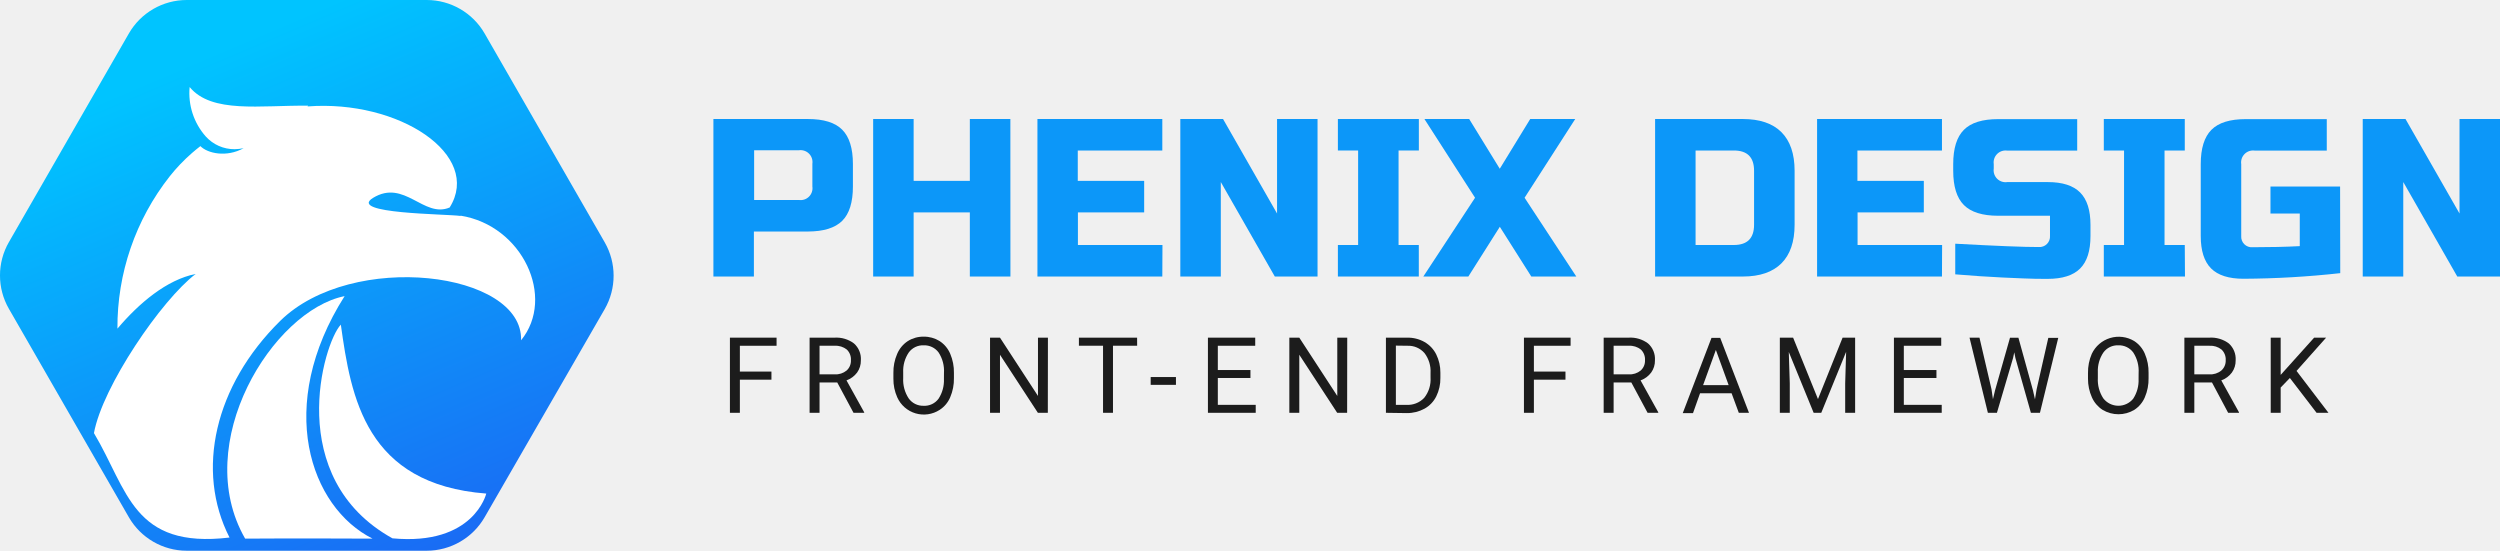
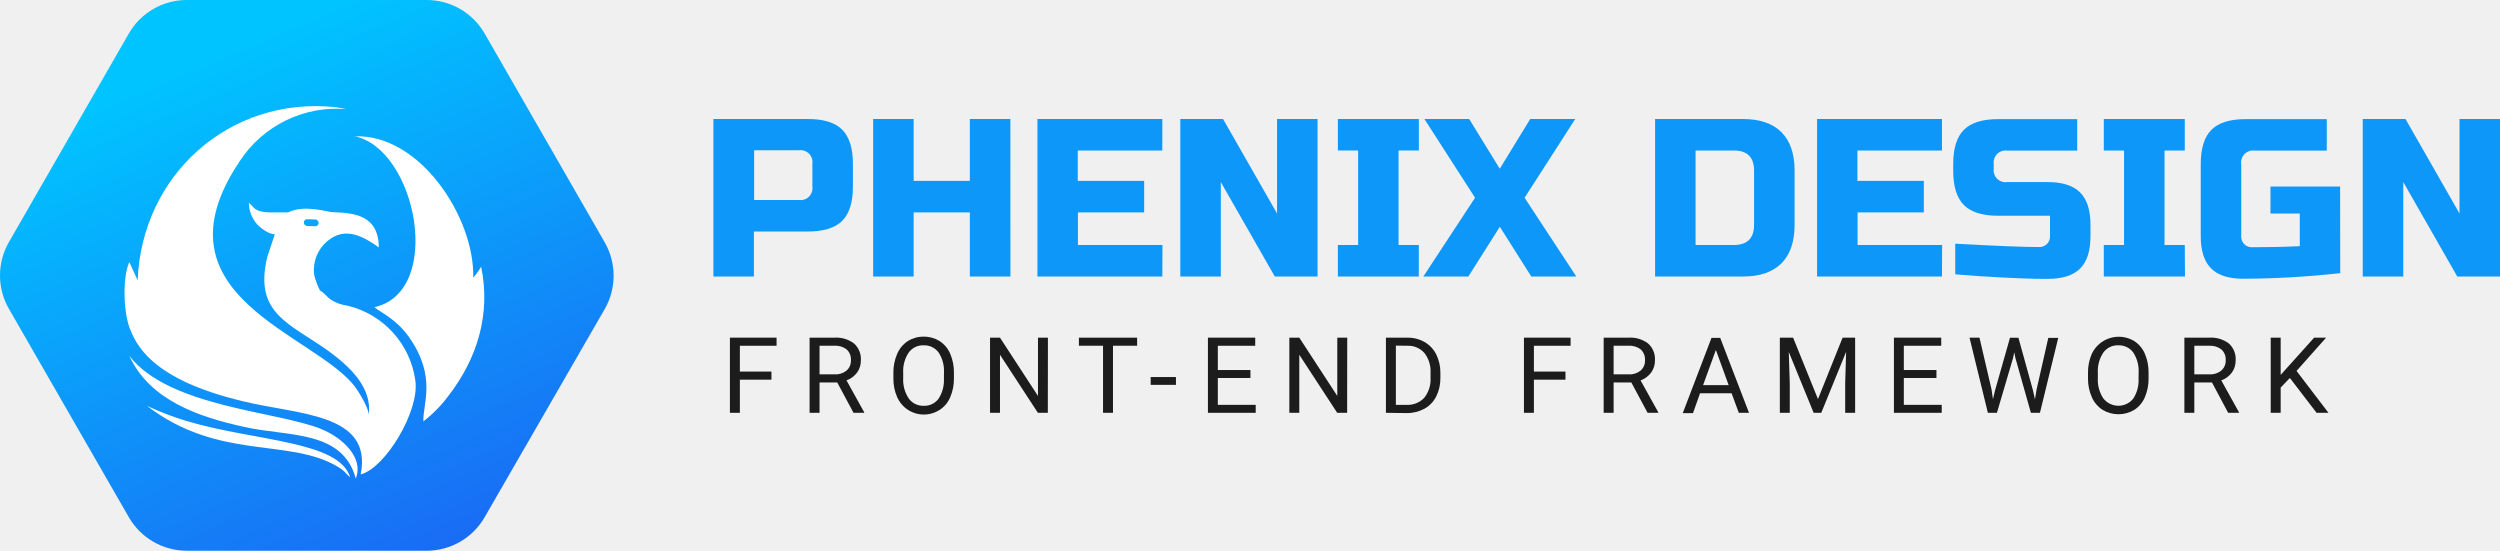
<svg xmlns="http://www.w3.org/2000/svg" viewBox="0 0 502.66 110.77">
  <defs>
-     <style>.cls-1{fill:#0c97f9;}.cls-2{fill:#1c1c1c;}.cls-3{fill:url(#linear-gradient);}.cls-4{fill:#fff;}</style>
+     <style>.cls-1{fill:none;}.cls-2{fill:#0c97f9;}.cls-3{fill:#1c1c1c;}.cls-4{fill:url(#linear-gradient);}.cls-5{clip-path:url(#clip-path);}.cls-6{fill:#fff;fill-rule:evenodd;}</style>
    <linearGradient id="linear-gradient" x1="-37.14" y1="318" x2="-36.71" y2="317.09" gradientTransform="matrix(123.63, 0, 0, -111, 4630.69, 35310.02)" gradientUnits="userSpaceOnUse">
      <stop offset="0" stop-color="#00c4ff" />
      <stop offset="1" stop-color="#1a69f4" />
    </linearGradient>
+     <clipPath id="clip-path">
+       <rect class="cls-1" x="25.05" y="21.34" width="72.33" height="74.87" />
+     </clipPath>
  </defs>
  <g id="Layer_2" data-name="Layer 2">
    <g id="Layer_1-2" data-name="Layer 1">
      <g id="logo">
        <g id="logo-text">
-           <path class="cls-1" d="M143.44,23.93h19c3.17,0,5.47.71,6.9,2.15s2.15,3.73,2.15,6.9V37.5q0,4.76-2.15,6.9t-6.9,2.15H151.58V55.6h-8.14Zm19.9,9a2.4,2.4,0,0,0-2.71-2.72h-9v10h9a2.39,2.39,0,0,0,2.71-2.71Z" />
-           <path class="cls-1" d="M203.16,55.6H195V42.7H183.7V55.6h-8.14V23.93h8.14V36.37H195V23.93h8.15Z" />
-           <path class="cls-1" d="M233.7,55.6H208.59V23.93H233.7v6.33h-17v6.11h13.35V42.7H216.73v6.56h17Z" />
-           <path class="cls-1" d="M264.91,55.6h-8.59l-10.86-19v19h-8.14V23.93h8.59l10.86,19v-19h8.14Z" />
-           <path class="cls-1" d="M285.27,55.6H269V49.26h4.07v-19H269V23.93h16.28v6.33H281.2v19h4.07Z" />
-           <path class="cls-1" d="M307.67,23.93h9.05L306.54,39.76l10.4,15.84h-9.05l-6.33-10-6.33,10h-9.05l10.4-15.84L286.4,23.93h9l6.15,10Z" />
-           <path class="cls-1" d="M350.42,23.93q5.11,0,7.76,2.64c1.76,1.77,2.65,4.35,2.65,7.76V45.19c0,3.41-.89,6-2.65,7.76s-4.35,2.65-7.76,2.65H332.78V23.93Zm2.26,10.4c0-2.71-1.35-4.07-4.07-4.07h-7.69v19h7.69c2.72,0,4.07-1.36,4.07-4.07Z" />
-           <path class="cls-1" d="M390.46,55.6H365.35V23.93h25.11v6.33h-17v6.11h13.35V42.7H373.49v6.56h17Z" />
-           <path class="cls-1" d="M393.13,49q12.39.68,16.78.67a2.11,2.11,0,0,0,2.27-2.26V43.38H401.77q-4.75,0-6.9-2.15t-2.15-6.9V33q0-4.75,2.15-6.9c1.43-1.44,3.73-2.15,6.9-2.15h15.88v6.33H403.58A2.4,2.4,0,0,0,400.87,33v.9a2.39,2.39,0,0,0,2.71,2.71h8.14q4.44,0,6.52,2.09t2.08,6.51v2.26q0,4.44-2.08,6.52t-6.52,2.08c-1.53,0-3.16,0-4.88-.09l-4.16-.18q-4.62-.22-9.55-.64Z" />
-           <path class="cls-1" d="M439.32,55.6H423V49.26h4.07v-19H423V23.93h16.28v6.33h-4.07v19h4.07Z" />
-           <path class="cls-1" d="M470.54,54.92a185.25,185.25,0,0,1-19.45,1.13q-4.44,0-6.52-2.08t-2.08-6.52V33q0-4.75,2.15-6.9c1.43-1.44,3.73-2.15,6.9-2.15h16.29v6.33H453.35A2.4,2.4,0,0,0,450.63,33V47.45a2.11,2.11,0,0,0,2.27,2.26q5.19,0,9.5-.22V42.93h-5.89V37.5h14Z" />
-           <path class="cls-1" d="M502.66,55.6h-8.59l-10.86-19v19h-8.15V23.93h8.6l10.86,19v-19h8.14Z" />
-           <path class="cls-2" d="M155.11,76.34h-6.35V83h-2V67.89h9.38v1.63h-7.38v5.19h6.35Z" />
-           <path class="cls-2" d="M168.34,76.9h-3.56V83h-2V67.89h5a5.89,5.89,0,0,1,3.93,1.17,4.16,4.16,0,0,1,1.38,3.38,4.07,4.07,0,0,1-.76,2.47,4.59,4.59,0,0,1-2.13,1.57l3.56,6.42V83h-2.15Zm-3.56-1.63h3.07a3.45,3.45,0,0,0,2.37-.77,2.61,2.61,0,0,0,.87-2.06,2.74,2.74,0,0,0-.83-2.16,3.58,3.58,0,0,0-2.42-.76h-3.06Z" />
-           <path class="cls-2" d="M191.8,76a9.33,9.33,0,0,1-.75,3.88,5.6,5.6,0,0,1-2.12,2.53,5.85,5.85,0,0,1-8.52-2.51,8.9,8.9,0,0,1-.78-3.77V75a9.15,9.15,0,0,1,.76-3.85,5.75,5.75,0,0,1,2.14-2.57,5.81,5.81,0,0,1,3.18-.89,5.89,5.89,0,0,1,3.2.88,5.69,5.69,0,0,1,2.14,2.55A9.39,9.39,0,0,1,191.8,75Zm-2-1a6.79,6.79,0,0,0-1.08-4.13,3.56,3.56,0,0,0-3-1.44,3.53,3.53,0,0,0-3,1.44,6.6,6.6,0,0,0-1.12,4V76a6.79,6.79,0,0,0,1.1,4.1,3.55,3.55,0,0,0,3,1.49,3.51,3.51,0,0,0,3-1.41,6.72,6.72,0,0,0,1.09-4Z" />
-           <path class="cls-2" d="M210.68,83h-2l-7.62-11.67V83h-2V67.89h2l7.64,11.72V67.89h2Z" />
-           <path class="cls-2" d="M228.64,69.52h-4.86V83h-2V69.52h-4.85V67.89h11.7Z" />
-           <path class="cls-2" d="M236.44,77.38h-5.08V75.81h5.08Z" />
-           <path class="cls-2" d="M251.42,76h-6.56V81.4h7.62V83h-9.61V67.89h9.51v1.63h-7.52V74.4h6.56Z" />
-           <path class="cls-2" d="M270.86,83h-2l-7.62-11.67V83h-2V67.89h2l7.64,11.72V67.89h2Z" />
-           <path class="cls-2" d="M278.66,83V67.89h4.28a6.81,6.81,0,0,1,3.49.88,5.9,5.9,0,0,1,2.34,2.48,8.13,8.13,0,0,1,.84,3.7v1a8.1,8.1,0,0,1-.83,3.75,5.75,5.75,0,0,1-2.36,2.47,7.32,7.32,0,0,1-3.57.89Zm2-13.51V81.4h2.1A4.55,4.55,0,0,0,286.35,80a5.92,5.92,0,0,0,1.28-4.09V75a6,6,0,0,0-1.21-4A4.3,4.3,0,0,0,283,69.52Z" />
-           <path class="cls-2" d="M314.76,76.34h-6.35V83h-2V67.89h9.38v1.63h-7.38v5.19h6.35Z" />
-           <path class="cls-2" d="M328,76.9h-3.56V83h-2V67.89h5a5.89,5.89,0,0,1,3.93,1.17,4.16,4.16,0,0,1,1.38,3.38,4.07,4.07,0,0,1-.76,2.47,4.59,4.59,0,0,1-2.13,1.57l3.56,6.42V83h-2.15Zm-3.56-1.63h3.07a3.45,3.45,0,0,0,2.37-.77,2.61,2.61,0,0,0,.87-2.06,2.74,2.74,0,0,0-.83-2.16,3.58,3.58,0,0,0-2.42-.76h-3.06Z" />
-           <path class="cls-2" d="M348.16,79.07h-6.34l-1.42,4h-2.06l5.78-15.14h1.75L351.66,83h-2.05Zm-5.73-1.63h5.14L345,70.36Z" />
-           <path class="cls-2" d="M360.53,67.89l5,12.35,4.95-12.35H373V83h-2v-5.9l.19-6.36-5,12.26h-1.53l-5-12.23.2,6.33V83h-2V67.89Z" />
-           <path class="cls-2" d="M389.35,76h-6.56V81.4h7.62V83H380.8V67.89h9.51v1.63h-7.52V74.4h6.56Z" />
-           <path class="cls-2" d="M400.42,78.26l.29,2,.43-1.8,3-10.56h1.69l2.92,10.56.41,1.83.33-2,2.35-10.36h2L410.16,83h-1.82l-3.11-11L405,70.84,404.75,72l-3.24,11h-1.82L396,67.89h2Z" />
-           <path class="cls-2" d="M432,76a9.33,9.33,0,0,1-.75,3.88,5.66,5.66,0,0,1-2.12,2.53,6.2,6.2,0,0,1-6.37,0,5.77,5.77,0,0,1-2.15-2.51,9.05,9.05,0,0,1-.79-3.77V75a9.31,9.31,0,0,1,.76-3.85,6,6,0,0,1,8.53-2.58,5.69,5.69,0,0,1,2.14,2.55A9.39,9.39,0,0,1,432,75Zm-2-1a6.79,6.79,0,0,0-1.08-4.13,3.56,3.56,0,0,0-3-1.44,3.53,3.53,0,0,0-3,1.44,6.6,6.6,0,0,0-1.12,4V76a6.79,6.79,0,0,0,1.1,4.1,3.84,3.84,0,0,0,6,.08,6.72,6.72,0,0,0,1.09-4Z" />
-           <path class="cls-2" d="M444.75,76.9H441.2V83h-2V67.89h5a5.92,5.92,0,0,1,3.94,1.17,4.19,4.19,0,0,1,1.37,3.38,4.07,4.07,0,0,1-.76,2.47,4.59,4.59,0,0,1-2.13,1.57l3.56,6.42V83H448Zm-3.55-1.63h3.06a3.45,3.45,0,0,0,2.37-.77,2.62,2.62,0,0,0,.88-2.06,2.74,2.74,0,0,0-.84-2.16,3.56,3.56,0,0,0-2.42-.76H441.2Z" />
-           <path class="cls-2" d="M460.41,76l-1.85,1.92V83h-2V67.89h2v7.49l6.73-7.49h2.41l-5.95,6.69L468.17,83h-2.39Z" />
+           <path class="cls-2" d="M143.44,23.93h19c3.17,0,5.47.71,6.9,2.15s2.15,3.73,2.15,6.9V37.5q0,4.76-2.15,6.9t-6.9,2.15H151.58V55.6h-8.14Zm19.9,9a2.4,2.4,0,0,0-2.71-2.72h-9v10h9a2.39,2.39,0,0,0,2.71-2.71Z" />
+           <path class="cls-2" d="M203.16,55.6H195V42.7H183.7V55.6h-8.14V23.93h8.14V36.37H195V23.93h8.15Z" />
+           <path class="cls-2" d="M233.7,55.6H208.59V23.93H233.7v6.33h-17v6.11h13.35V42.7H216.73v6.56h17Z" />
+           <path class="cls-2" d="M264.91,55.6h-8.59l-10.86-19v19h-8.14V23.93h8.59l10.86,19v-19h8.14Z" />
+           <path class="cls-2" d="M285.27,55.6H269V49.26h4.07v-19H269V23.93h16.28v6.33H281.2v19h4.07Z" />
+           <path class="cls-2" d="M307.67,23.93h9.05L306.54,39.76l10.4,15.84h-9.05l-6.33-10-6.33,10h-9.05l10.4-15.84L286.4,23.93h9l6.15,10Z" />
+           <path class="cls-2" d="M350.42,23.93q5.11,0,7.76,2.64c1.76,1.77,2.65,4.35,2.65,7.76V45.19c0,3.41-.89,6-2.65,7.76s-4.35,2.65-7.76,2.65H332.78V23.93Zm2.26,10.4c0-2.71-1.35-4.07-4.07-4.07h-7.69v19h7.69c2.72,0,4.07-1.36,4.07-4.07Z" />
+           <path class="cls-2" d="M390.46,55.6H365.35V23.93h25.11v6.33h-17v6.11h13.35V42.7H373.49v6.56h17Z" />
+           <path class="cls-2" d="M393.13,49q12.39.68,16.78.67a2.11,2.11,0,0,0,2.27-2.26V43.38H401.77q-4.75,0-6.9-2.15t-2.15-6.9V33q0-4.75,2.15-6.9c1.43-1.44,3.73-2.15,6.9-2.15h15.88v6.33H403.58A2.4,2.4,0,0,0,400.87,33v.9a2.39,2.39,0,0,0,2.71,2.71h8.14q4.44,0,6.52,2.09t2.08,6.51v2.26q0,4.44-2.08,6.52t-6.52,2.08c-1.53,0-3.16,0-4.88-.09l-4.16-.18q-4.62-.22-9.55-.64Z" />
+           <path class="cls-2" d="M439.32,55.6H423V49.26h4.07v-19H423V23.93h16.28v6.33h-4.07v19h4.07Z" />
+           <path class="cls-2" d="M470.54,54.92a185.25,185.25,0,0,1-19.45,1.13q-4.44,0-6.52-2.08t-2.08-6.52V33q0-4.75,2.15-6.9c1.43-1.44,3.73-2.15,6.9-2.15h16.29v6.33H453.35A2.4,2.4,0,0,0,450.63,33V47.45a2.11,2.11,0,0,0,2.27,2.26q5.19,0,9.5-.22V42.93h-5.89V37.5h14Z" />
+           <path class="cls-2" d="M502.66,55.6h-8.59l-10.86-19v19h-8.15V23.93h8.6l10.86,19v-19h8.14Z" />
+           <path class="cls-3" d="M155.11,76.34h-6.35V83h-2V67.89h9.38v1.63h-7.38v5.19h6.35Z" />
+           <path class="cls-3" d="M168.34,76.9h-3.56V83h-2V67.89h5a5.89,5.89,0,0,1,3.93,1.17,4.16,4.16,0,0,1,1.38,3.38,4.07,4.07,0,0,1-.76,2.47,4.59,4.59,0,0,1-2.13,1.57l3.56,6.42V83h-2.15Zm-3.56-1.63h3.07a3.45,3.45,0,0,0,2.37-.77,2.61,2.61,0,0,0,.87-2.06,2.74,2.74,0,0,0-.83-2.16,3.58,3.58,0,0,0-2.42-.76h-3.06Z" />
+           <path class="cls-3" d="M191.8,76a9.33,9.33,0,0,1-.75,3.88,5.6,5.6,0,0,1-2.12,2.53,5.85,5.85,0,0,1-8.52-2.51,8.9,8.9,0,0,1-.78-3.77V75a9.15,9.15,0,0,1,.76-3.85,5.75,5.75,0,0,1,2.14-2.57,5.81,5.81,0,0,1,3.18-.89,5.89,5.89,0,0,1,3.2.88,5.69,5.69,0,0,1,2.14,2.55A9.39,9.39,0,0,1,191.8,75Zm-2-1a6.79,6.79,0,0,0-1.08-4.13,3.56,3.56,0,0,0-3-1.44,3.53,3.53,0,0,0-3,1.44,6.6,6.6,0,0,0-1.12,4V76a6.79,6.79,0,0,0,1.1,4.1,3.55,3.55,0,0,0,3,1.49,3.51,3.51,0,0,0,3-1.41,6.72,6.72,0,0,0,1.09-4Z" />
+           <path class="cls-3" d="M210.68,83h-2l-7.62-11.67V83h-2V67.89h2l7.64,11.72V67.89h2Z" />
+           <path class="cls-3" d="M228.64,69.52h-4.86V83h-2V69.52h-4.85V67.89h11.7Z" />
+           <path class="cls-3" d="M236.44,77.38h-5.08V75.81h5.08Z" />
+           <path class="cls-3" d="M251.42,76h-6.56V81.4h7.62V83h-9.61V67.89h9.51v1.63h-7.52V74.4h6.56Z" />
+           <path class="cls-3" d="M270.86,83h-2l-7.62-11.67V83h-2V67.89h2l7.64,11.72V67.89h2Z" />
+           <path class="cls-3" d="M278.66,83V67.89h4.28a6.81,6.81,0,0,1,3.49.88,5.9,5.9,0,0,1,2.34,2.48,8.13,8.13,0,0,1,.84,3.7v1a8.1,8.1,0,0,1-.83,3.75,5.75,5.75,0,0,1-2.36,2.47,7.32,7.32,0,0,1-3.57.89Zm2-13.51V81.4h2.1A4.55,4.55,0,0,0,286.35,80a5.92,5.92,0,0,0,1.28-4.09V75a6,6,0,0,0-1.21-4A4.3,4.3,0,0,0,283,69.52Z" />
+           <path class="cls-3" d="M314.76,76.34h-6.35V83h-2V67.89h9.38v1.63h-7.38v5.19h6.35Z" />
+           <path class="cls-3" d="M328,76.9h-3.56V83h-2V67.89h5a5.89,5.89,0,0,1,3.93,1.17,4.16,4.16,0,0,1,1.38,3.38,4.07,4.07,0,0,1-.76,2.47,4.59,4.59,0,0,1-2.13,1.57l3.56,6.42V83h-2.15Zm-3.56-1.63h3.07a3.45,3.45,0,0,0,2.37-.77,2.61,2.61,0,0,0,.87-2.06,2.74,2.74,0,0,0-.83-2.16,3.58,3.58,0,0,0-2.42-.76h-3.06Z" />
+           <path class="cls-3" d="M348.16,79.07h-6.34l-1.42,4h-2.06l5.78-15.14h1.75L351.66,83h-2.05Zm-5.73-1.63h5.14L345,70.36Z" />
+           <path class="cls-3" d="M360.53,67.89l5,12.35,4.95-12.35H373V83h-2v-5.9l.19-6.36-5,12.26h-1.53l-5-12.23.2,6.33V83h-2V67.89Z" />
+           <path class="cls-3" d="M389.35,76h-6.56V81.4h7.62V83H380.8V67.89h9.51v1.63h-7.52V74.4h6.56Z" />
+           <path class="cls-3" d="M400.42,78.26l.29,2,.43-1.8,3-10.56h1.69l2.92,10.56.41,1.83.33-2,2.35-10.36h2L410.16,83h-1.82l-3.11-11L405,70.84,404.75,72l-3.24,11h-1.82L396,67.89h2Z" />
+           <path class="cls-3" d="M432,76a9.33,9.33,0,0,1-.75,3.88,5.66,5.66,0,0,1-2.12,2.53,6.2,6.2,0,0,1-6.37,0,5.77,5.77,0,0,1-2.15-2.51,9.05,9.05,0,0,1-.79-3.77V75a9.31,9.31,0,0,1,.76-3.85,6,6,0,0,1,8.53-2.58,5.69,5.69,0,0,1,2.14,2.55A9.39,9.39,0,0,1,432,75Zm-2-1a6.79,6.79,0,0,0-1.08-4.13,3.56,3.56,0,0,0-3-1.44,3.53,3.53,0,0,0-3,1.44,6.6,6.6,0,0,0-1.12,4V76a6.79,6.79,0,0,0,1.1,4.1,3.84,3.84,0,0,0,6,.08,6.72,6.72,0,0,0,1.09-4Z" />
+           <path class="cls-3" d="M444.75,76.9H441.2V83h-2V67.89h5a5.92,5.92,0,0,1,3.94,1.17,4.19,4.19,0,0,1,1.37,3.38,4.07,4.07,0,0,1-.76,2.47,4.59,4.59,0,0,1-2.13,1.57l3.56,6.42V83H448Zm-3.55-1.63h3.06a3.45,3.45,0,0,0,2.37-.77,2.62,2.62,0,0,0,.88-2.06,2.74,2.74,0,0,0-.84-2.16,3.56,3.56,0,0,0-2.42-.76H441.2Z" />
+           <path class="cls-3" d="M460.41,76l-1.85,1.92V83h-2V67.89h2v7.49l6.73-7.49h2.41l-5.95,6.69L468.17,83h-2.39Z" />
        </g>
        <g id="logo-icon">
-           <path id="icon-base" class="cls-3" d="M85.79,0A13.45,13.45,0,0,1,97.44,6.73l24.15,42a13.49,13.49,0,0,1,0,13.41L97.44,104a13.45,13.45,0,0,1-11.65,6.73H37.54A13.43,13.43,0,0,1,25.91,104L1.79,62.09a13.44,13.44,0,0,1,0-13.41L25.91,6.73A13.43,13.43,0,0,1,37.54,0Z" />
-           <path id="phenix-3" class="cls-4" d="M69.29,59.54c-14.39,2.87-31.06,29.55-20,48.76,0,0,9.37-.08,25.62,0C62.32,102,55.29,81.59,69.29,59.54Z" />
-           <path id="phenix-2" class="cls-4" d="M68.53,65.27C65,69,57,96.09,78.91,108.24c16.38,1.53,18.86-9,18.86-9C73.49,97.37,70.57,79.89,68.53,65.27Z" />
-           <path id="phenix-1" class="cls-4" d="M92.6,43.42C89.69,43,69.82,43,75,39.79c6.32-3.87,10.19,4.15,15.41,1.93C97,31.18,80.29,20,61.82,21.4l.13-.15c-9.61-.11-19.4,1.62-23.82-3.75a13.15,13.15,0,0,0,3.24,9.94A7.75,7.75,0,0,0,47.16,30a10.14,10.14,0,0,0,1.82-.2c-3.43,1.89-7.23,1.06-8.69-.42-.56.44-1.12.89-1.66,1.36a35.32,35.32,0,0,0-4.51,4.72A49,49,0,0,0,23.61,66.08c4.34-5.13,9.93-9.85,15.74-11-6.88,5.22-18.77,22.65-20.46,32,6.84,11.46,7.78,23.32,27.26,21-6.88-13.47-3-30.56,10.18-43.55,14.45-14.23,48.86-9.94,48.44,3.89,7-8.61.31-23.06-12.17-25.06Z" />
+           <path id="icon-base" class="cls-4" d="M85.79,0A13.45,13.45,0,0,1,97.44,6.73l24.15,42a13.49,13.49,0,0,1,0,13.41L97.44,104a13.45,13.45,0,0,1-11.65,6.73H37.54A13.43,13.43,0,0,1,25.91,104L1.79,62.09a13.44,13.44,0,0,1,0-13.41L25.91,6.73A13.43,13.43,0,0,1,37.54,0Z" />
+           <g class="cls-5">
+             <path class="cls-6" d="M71.21,27.37c12.57,2.49,18.11,31.29,4.07,34.39,1.14,1,4.28,2.3,6.85,5.87,5.82,8.1,2.8,13.76,3,17.09a26.1,26.1,0,0,0,5-5.09c5.81-7.47,8.6-16.47,6.61-26a12.64,12.64,0,0,1-1.59,2.18c.3-12-10.72-29-23.94-28.39M64.68,86.29C55.72,82.65,34,81.88,26,71.55c4.13,8.94,13.88,12.27,23.3,14.33,8.76,1.93,19.58.59,22.23,10.33,1.67-4.08-2.56-8.16-6.89-9.92m5.79,9.76c-2.17-7.49-19.12-7.27-32.9-11.4a57.83,57.83,0,0,1-8-3.06C44,92.66,57.92,88,67.79,93.77c1.74,1.06,1.49,1.24,2.68,2.28m5.7-46.34c-.07-6.82-5.57-6.88-9.38-7.06-.88,0-5.52-1.59-8.85.05l-2.14,0c-1.43,0-3.36.16-4.58-.76l-1-1a1.7,1.7,0,0,0-.19-.2,6.68,6.68,0,0,0,1.68,4.37c.6.67,2.32,2,3.55,2l-1.48,4.41c-2.92,11.63,4.66,13.55,12.36,19.12,4.07,3,8.73,7.21,8,12.76,0-1.33-1.92-4.48-2.63-5.46C63.64,67.15,29.81,59.71,48.22,32.38A23.25,23.25,0,0,1,69.65,21.94c-.81-.16-1.69-.34-2.25-.4-21.26-2.2-38.92,13.67-39.72,34.84L26,52.68c-1.43,3.17-1.24,10.72.39,14.05,3.37,8.36,14.42,12,22.39,13.93C59.83,83.41,75,83,72.52,95.38c4.87-1.19,11.83-12.63,11-18.81A18,18,0,0,0,69.84,61.45a8,8,0,0,1-3.16-1.1c-1-.64-1.58-1.6-2.34-1.93a15,15,0,0,1-1.15-3.06,7.54,7.54,0,0,1,2.79-7c3.45-2.83,7.07-.84,10.19,1.38M63.76,44.26h0a.67.67,0,0,1,0,1.12h0a.65.65,0,0,1-.38.11l-1.61-.05a.64.64,0,0,1-.37-.13h0a.68.68,0,0,1,0-1.13h0a.66.66,0,0,1,.38-.1l1.61.05A.65.65,0,0,1,63.76,44.26Z" />
+           </g>
        </g>
      </g>
    </g>
  </g>
</svg>
